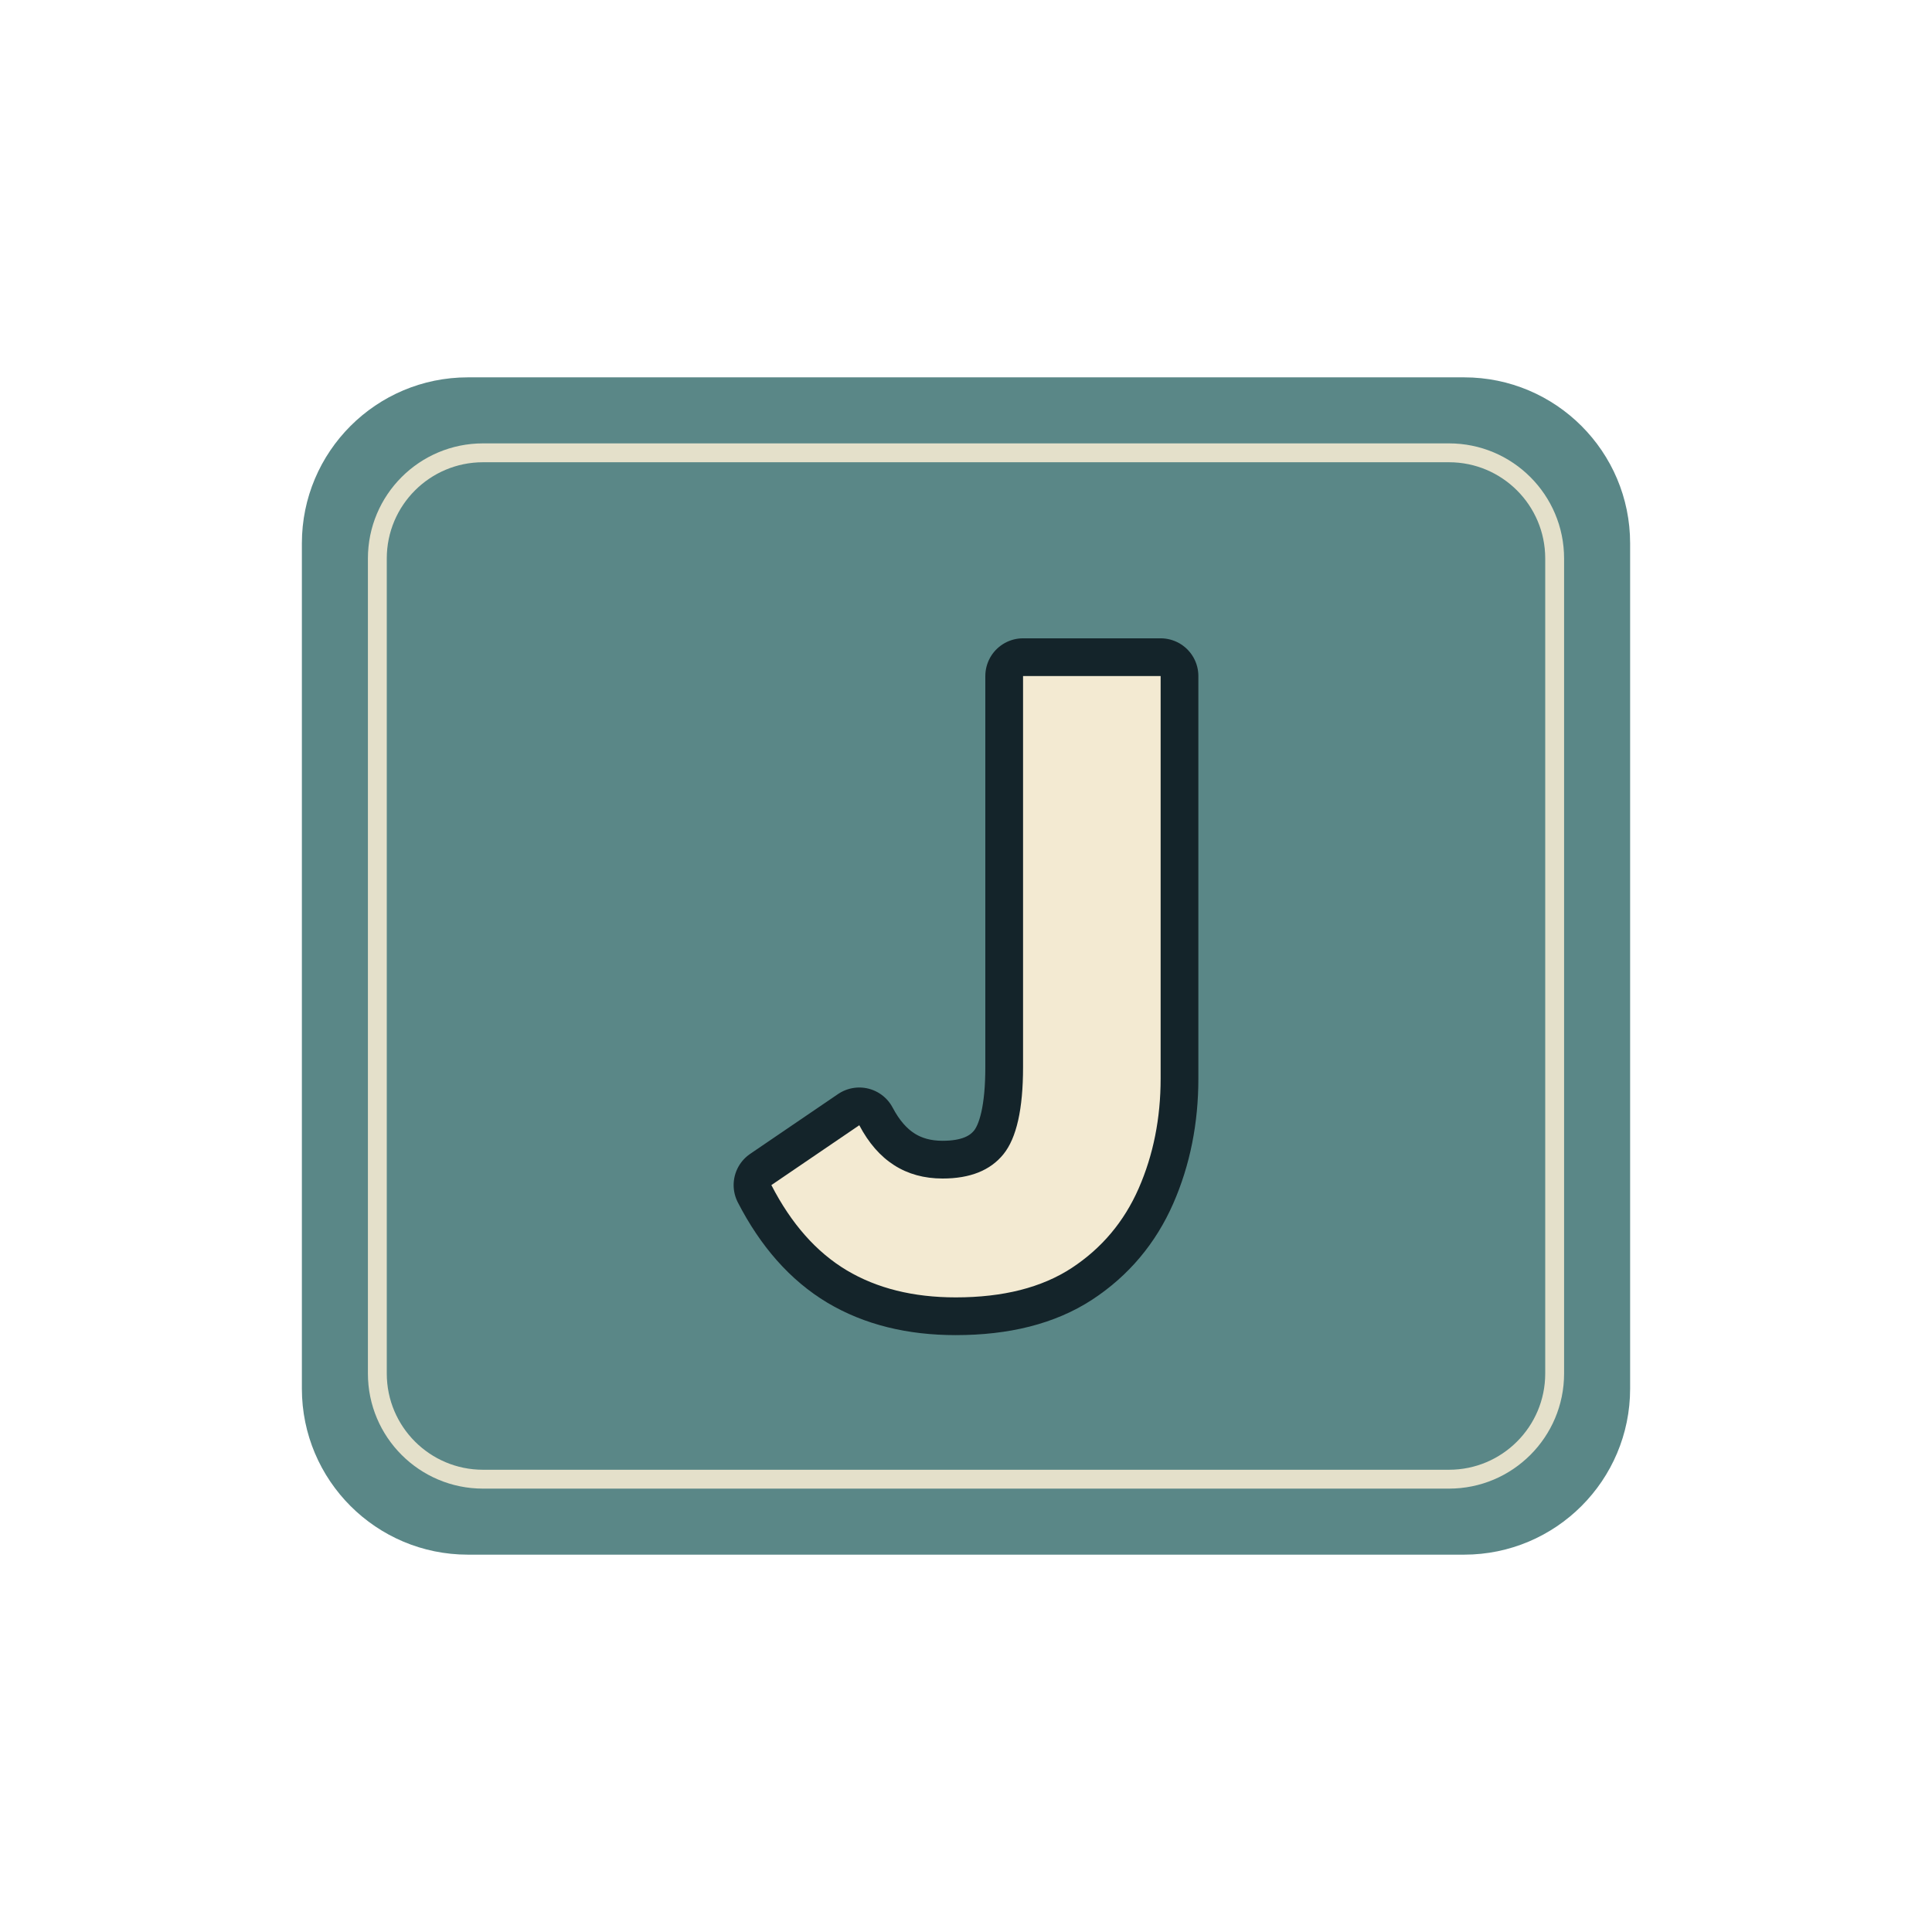
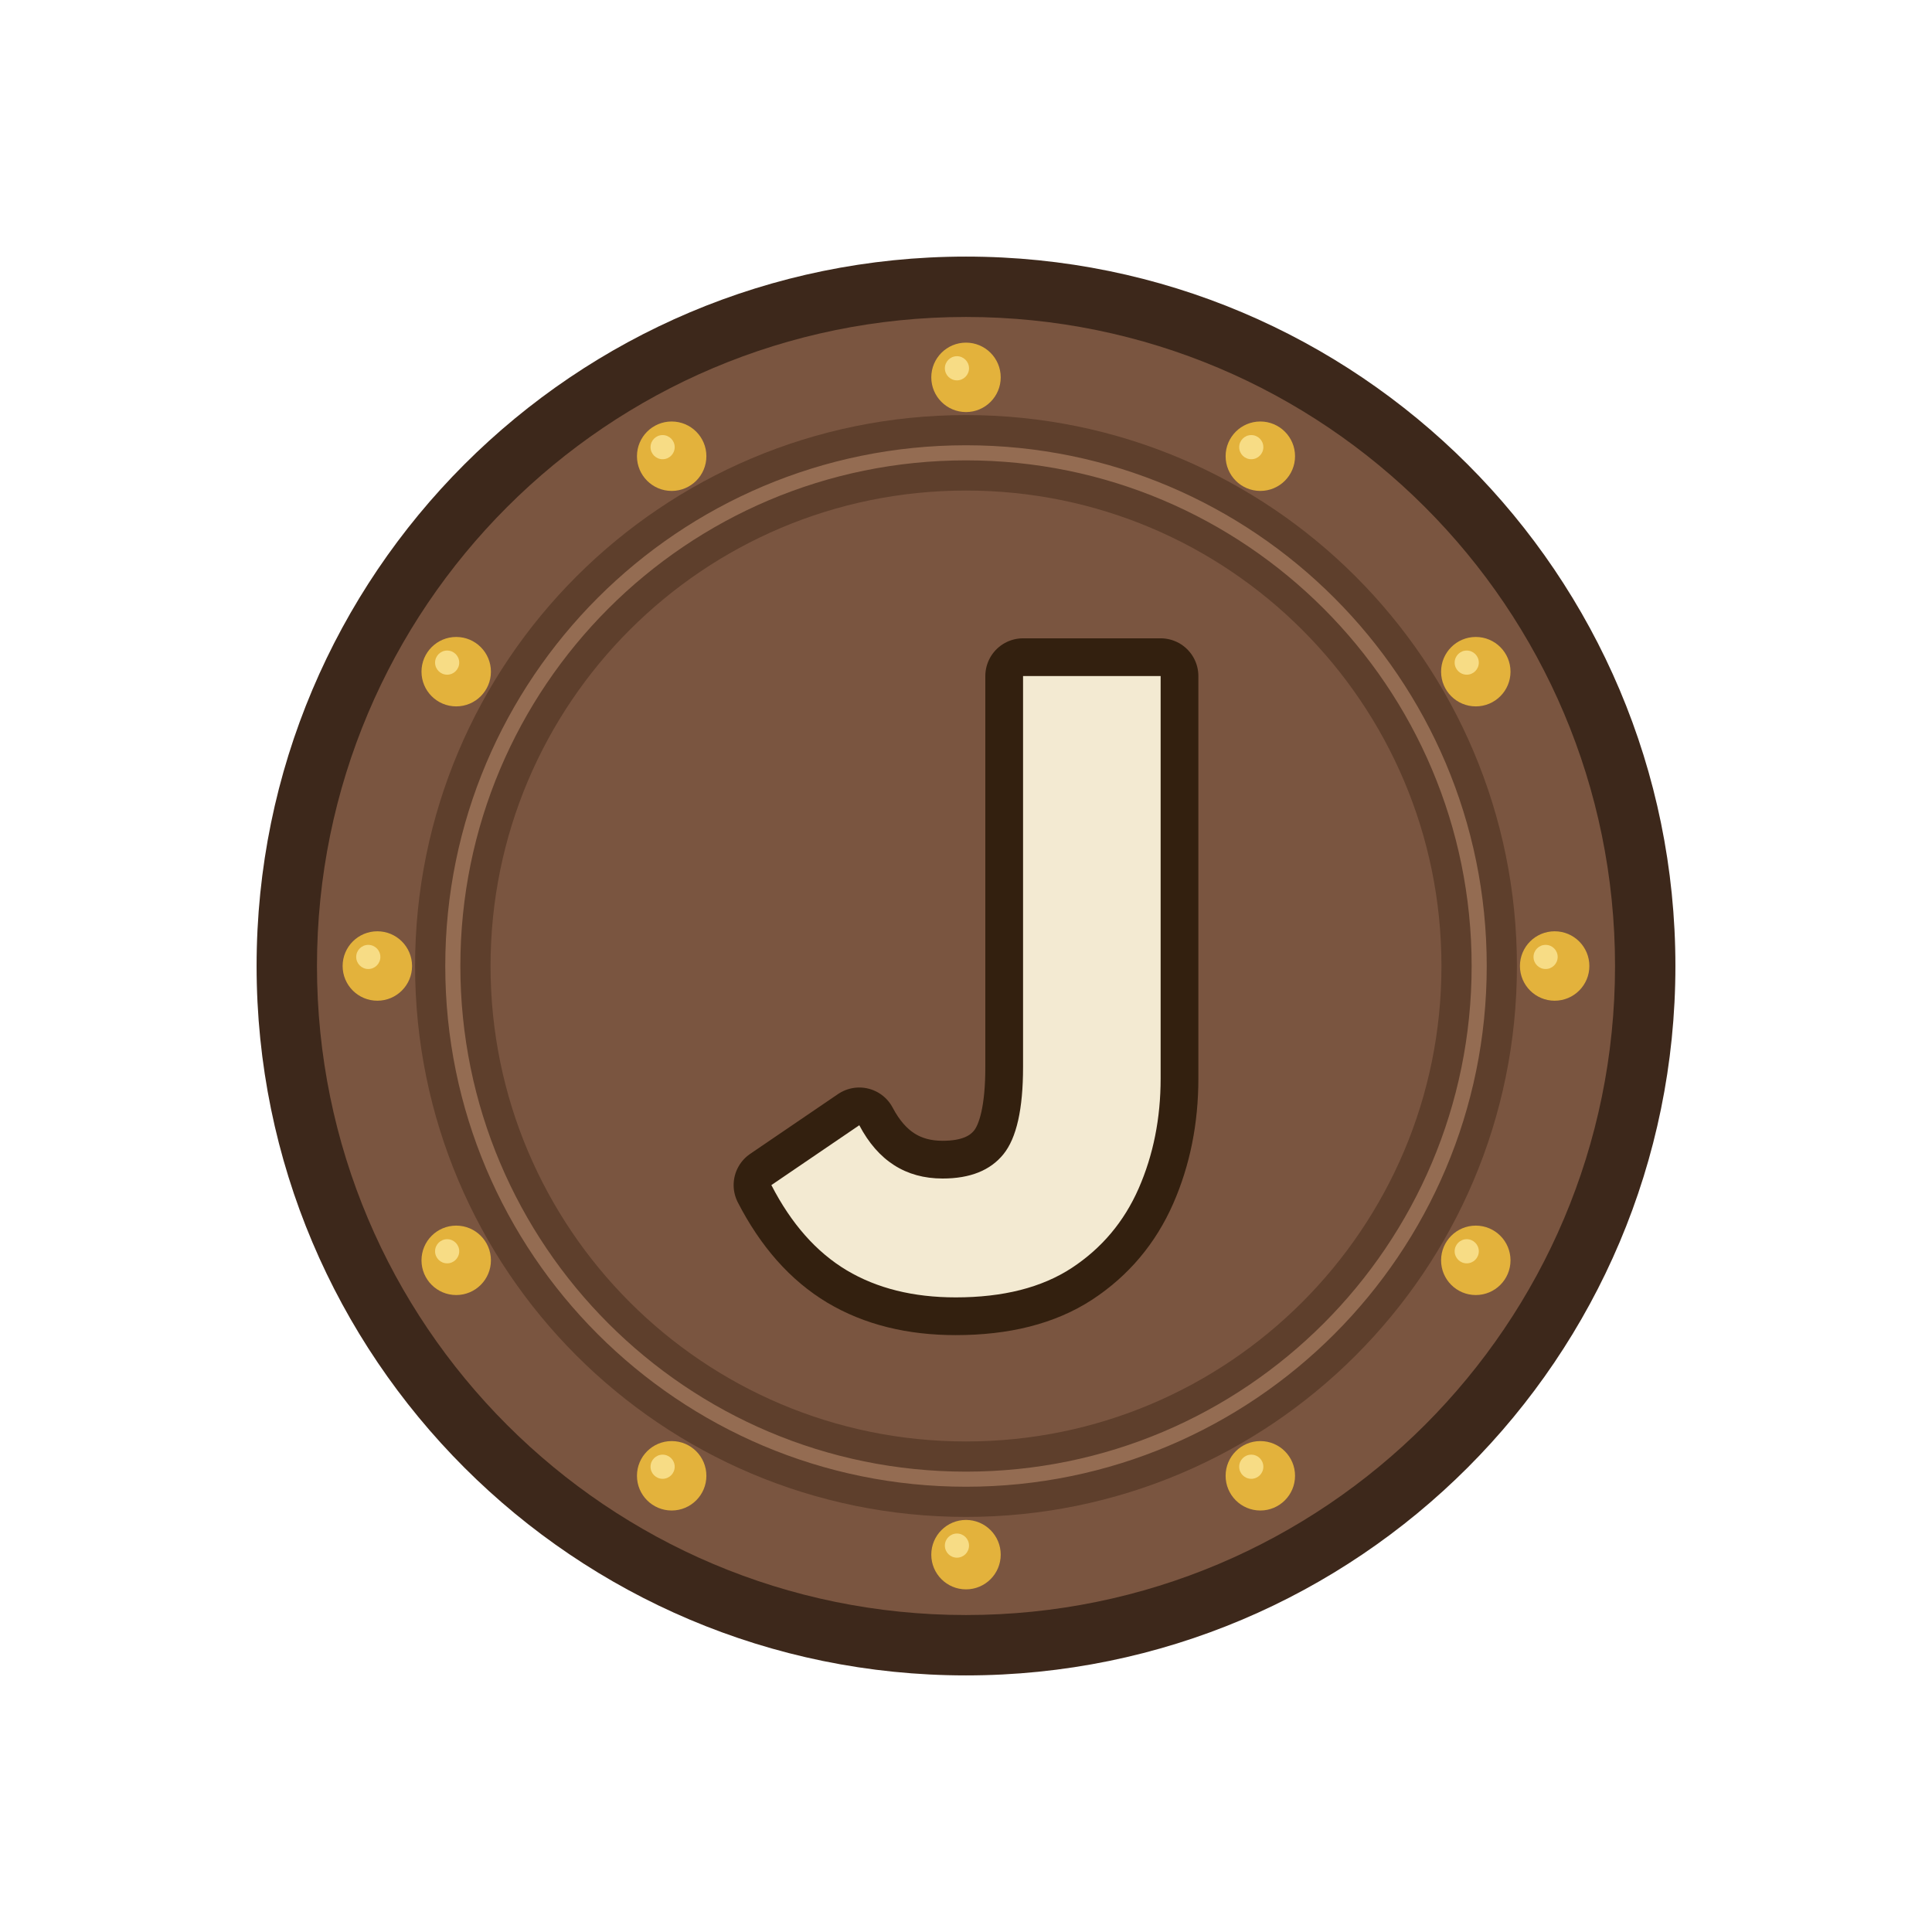
<svg xmlns="http://www.w3.org/2000/svg" width="256" height="256" viewBox="0 0 256 256">
  <g>
-     <path d="M62 50 L194 50 C206.15 50 216 59.85 216 72 L216 184 C216 196.15 206.15 206 194 206 L62 206 C49.85 206 40 196.15 40 184 L40 72 C40 59.85 49.85 50 62 50 Z" fill="#5a8787" />
-     <path d="M64 60 L192 60 C199.73 60 206 66.27 206 74 L206 182 C206 189.73 199.73 196 192 196 L64 196 C56.27 196 50 189.73 50 182 L50 74 C50 66.27 56.27 60 64 60 Z" fill="none" stroke="#f3ead2" stroke-width="2.5" stroke-linecap="round" stroke-linejoin="round" opacity="0.9" />
+     <circle cx="128" cy="128" r="94" fill="#3d281b" />
+     <circle cx="128" cy="128" r="86" fill="#7a5540" />
+     <circle cx="128" cy="128" r="68" fill="none" stroke="#5e3f2c" stroke-width="10" stroke-linecap="round" stroke-linejoin="round" />
+     <circle cx="128" cy="128" r="68" fill="none" stroke="#946c52" stroke-width="2" stroke-linecap="round" stroke-linejoin="round" />
+     <circle cx="206" cy="128" r="4.6" fill="#e3b23c" />
+     <circle cx="204.8" cy="126.8" r="1.6" fill="#f7dc85" />
+     <circle cx="195.55" cy="167" r="4.6" fill="#e3b23c" />
+     <circle cx="194.35" cy="165.8" r="1.6" fill="#f7dc85" />
+     <circle cx="167" cy="195.55" r="4.6" fill="#e3b23c" />
+     <circle cx="165.8" cy="194.35" r="1.6" fill="#f7dc85" />
+     <circle cx="128" cy="206" r="4.6" fill="#e3b23c" />
+     <circle cx="126.8" cy="204.8" r="1.6" fill="#f7dc85" />
+     <circle cx="89" cy="195.55" r="4.6" fill="#e3b23c" />
+     <circle cx="87.8" cy="194.35" r="1.6" fill="#f7dc85" />
+     <circle cx="60.45" cy="167" r="4.6" fill="#e3b23c" />
+     <circle cx="59.25" cy="165.8" r="1.6" fill="#f7dc85" />
+     <circle cx="50" cy="128" r="4.6" fill="#e3b23c" />
+     <circle cx="48.8" cy="126.8" r="1.6" fill="#f7dc85" />
+     <circle cx="60.45" cy="89" r="4.6" fill="#e3b23c" />
+     <circle cx="59.25" cy="87.8" r="1.6" fill="#f7dc85" />
+     <circle cx="89" cy="60.45" r="4.6" fill="#e3b23c" />
+     <circle cx="87.8" cy="59.25" r="1.6" fill="#f7dc85" />
+     <circle cx="128" cy="50" r="4.6" fill="#e3b23c" />
+     <circle cx="126.8" cy="48.8" r="1.6" fill="#f7dc85" />
+     <circle cx="167" cy="60.45" r="4.6" fill="#e3b23c" />
+     <circle cx="165.8" cy="59.25" r="1.6" fill="#f7dc85" />
+     <circle cx="195.55" cy="89" r="4.6" fill="#e3b23c" />
+     <circle cx="194.35" cy="87.8" r="1.6" fill="#f7dc85" />
    <g>
-       <path d="M126.64 171.91 C121.01 171.91 116.2 170.71 112.19 168.32 C108.18 165.92 104.85 162.16 102.21 157.03 L113.86 149.1 C116.34 153.81 120.02 156.16 124.9 156.16 C128.54 156.16 131.22 155.09 132.96 152.94 C134.7 150.79 135.56 146.95 135.56 141.41 L135.56 89.58 L153.79 89.58 L153.79 142.9 C153.79 148.19 152.82 153.04 150.88 157.47 C148.94 161.89 145.98 165.4 142.01 168.01 C138.04 170.61 132.92 171.91 126.64 171.91 Z" fill="#14242a" stroke="#14242a" stroke-width="10" stroke-linecap="round" stroke-linejoin="round" />
+       <path d="M126.64 171.91 C121.01 171.91 116.2 170.71 112.19 168.32 C108.18 165.92 104.85 162.16 102.21 157.03 L113.86 149.1 C116.34 153.81 120.02 156.16 124.9 156.16 C128.54 156.16 131.22 155.09 132.96 152.94 C134.7 150.79 135.56 146.95 135.56 141.41 L135.56 89.58 L153.79 89.58 L153.79 142.9 C153.79 148.19 152.82 153.04 150.88 157.47 C148.94 161.89 145.98 165.4 142.01 168.01 C138.04 170.61 132.92 171.91 126.64 171.91 Z" fill="#33200f" stroke="#33200f" stroke-width="10" stroke-linecap="round" stroke-linejoin="round" />
    </g>
    <g>
      <path d="M126.64 171.91 C121.01 171.91 116.2 170.71 112.19 168.32 C108.18 165.92 104.85 162.16 102.21 157.03 L113.86 149.1 C116.34 153.81 120.02 156.16 124.9 156.16 C128.54 156.16 131.22 155.09 132.96 152.94 C134.7 150.79 135.56 146.95 135.56 141.41 L135.56 89.58 L153.79 89.58 L153.79 142.9 C153.79 148.19 152.82 153.04 150.88 157.47 C148.94 161.89 145.98 165.4 142.01 168.01 C138.04 170.61 132.92 171.91 126.64 171.91 Z" fill="#f3ead2" />
    </g>
  </g>
</svg>
